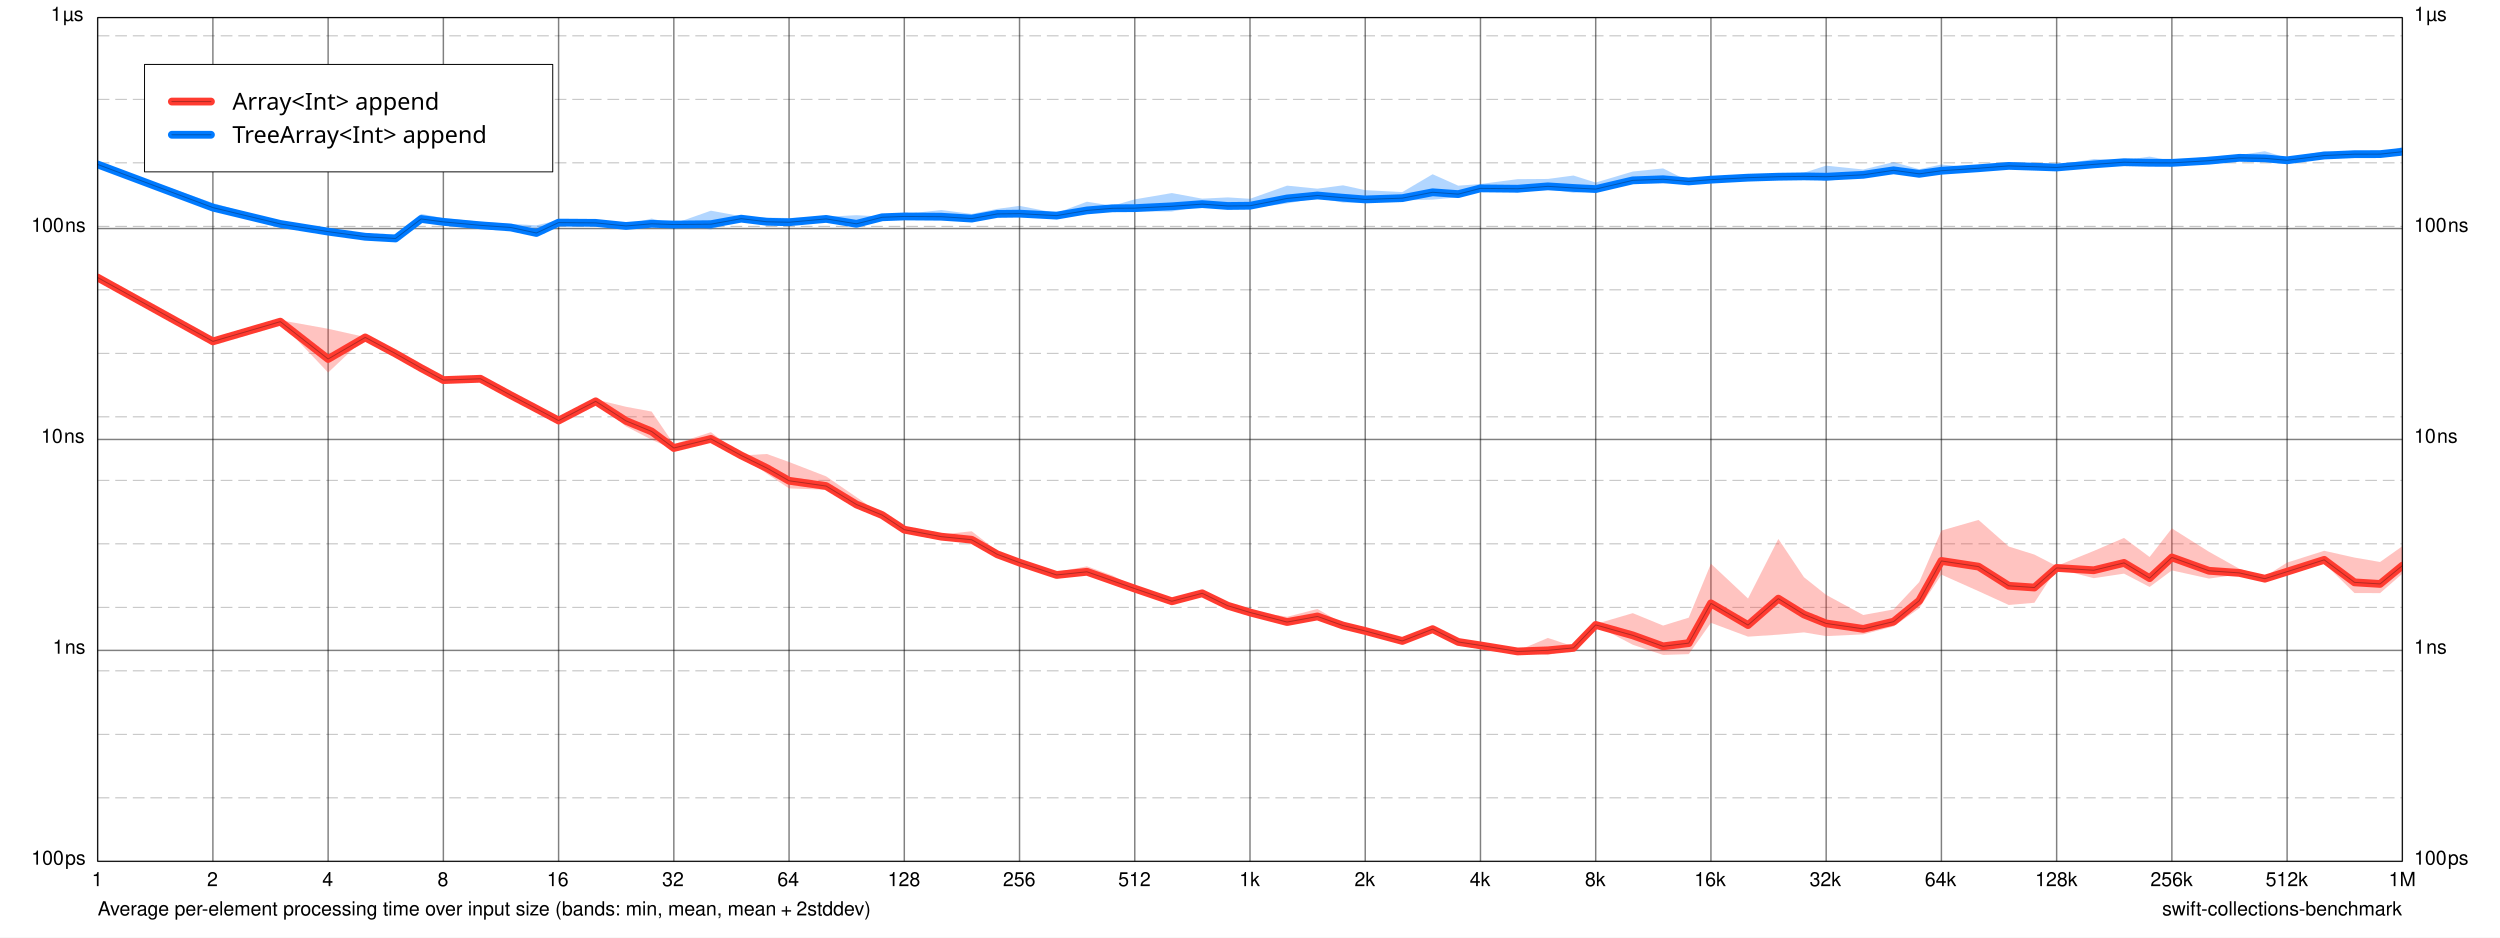
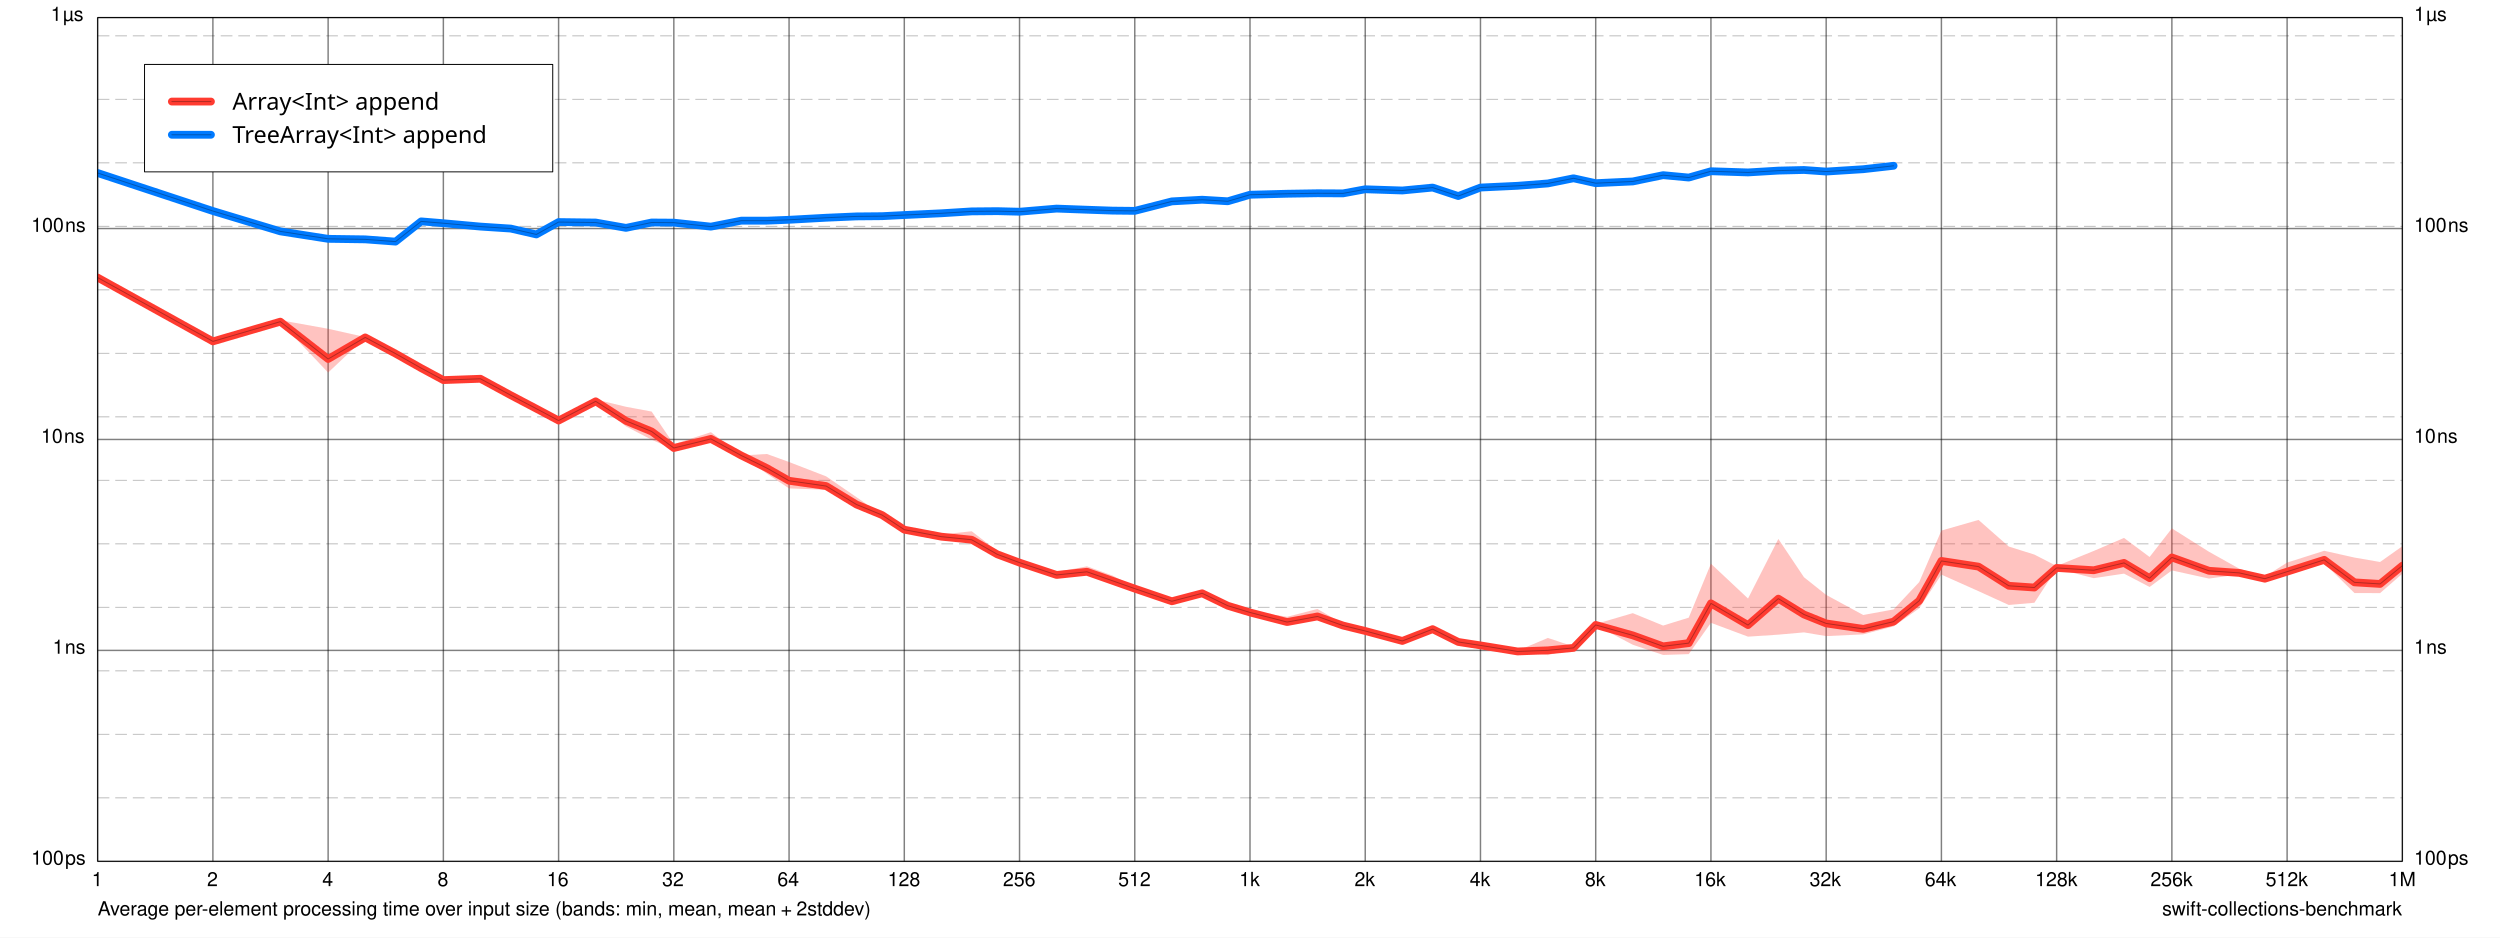
<svg xmlns="http://www.w3.org/2000/svg" xmlns:xlink="http://www.w3.org/1999/xlink" width="1280.0px" height="480.0px" viewBox="0.0 0.0 1280.0 480.0" version="1.1">
  <path d="M 0 0 L 0 480 L 1280 480 L 1280 0 z" fill="#FFFFFF" fill-opacity="1.0" stroke="none" />
  <text x="50" y="468.7" font-family="Helvetica" font-size="10" font-weight="normal" font-style="normal" fill="#000000" fill-opacity="1">Average per-element processing time over input size (bands: min, mean, mean + 2stddev)</text>
  <a xlink:href="https://github.com/apple/swift-collections-benchmark">
    <text x="1107" y="468.7" font-family="Helvetica" font-size="10" font-weight="normal" font-style="normal" fill="#000000" fill-opacity="1">swift-collections-benchmark</text>
  </a>
  <path d="M 50 9 L 50 441" fill="none" stroke-width="0.75" stroke="#000000" stroke-opacity="0.498" stroke-linecap="butt" stroke-linejoin="round" />
  <text x="47" y="453.7" font-family="Helvetica" font-size="10" font-weight="normal" font-style="normal" fill="#000000" fill-opacity="1">1</text>
  <path d="M 109 9 L 109 441" fill="none" stroke-width="0.75" stroke="#000000" stroke-opacity="0.498" stroke-linecap="butt" stroke-linejoin="round" />
  <text x="106" y="453.7" font-family="Helvetica" font-size="10" font-weight="normal" font-style="normal" fill="#000000" fill-opacity="1">2</text>
  <path d="M 168 9 L 168 441" fill="none" stroke-width="0.75" stroke="#000000" stroke-opacity="0.498" stroke-linecap="butt" stroke-linejoin="round" />
  <text x="165" y="453.7" font-family="Helvetica" font-size="10" font-weight="normal" font-style="normal" fill="#000000" fill-opacity="1">4</text>
  <path d="M 227 9 L 227 441" fill="none" stroke-width="0.75" stroke="#000000" stroke-opacity="0.498" stroke-linecap="butt" stroke-linejoin="round" />
  <text x="224" y="453.7" font-family="Helvetica" font-size="10" font-weight="normal" font-style="normal" fill="#000000" fill-opacity="1">8</text>
  <path d="M 286 9 L 286 441" fill="none" stroke-width="0.75" stroke="#000000" stroke-opacity="0.498" stroke-linecap="butt" stroke-linejoin="round" />
  <text x="280" y="453.7" font-family="Helvetica" font-size="10" font-weight="normal" font-style="normal" fill="#000000" fill-opacity="1">16</text>
  <path d="M 345 9 L 345 441" fill="none" stroke-width="0.75" stroke="#000000" stroke-opacity="0.498" stroke-linecap="butt" stroke-linejoin="round" />
  <text x="339" y="453.7" font-family="Helvetica" font-size="10" font-weight="normal" font-style="normal" fill="#000000" fill-opacity="1">32</text>
  <path d="M 404 9 L 404 441" fill="none" stroke-width="0.75" stroke="#000000" stroke-opacity="0.498" stroke-linecap="butt" stroke-linejoin="round" />
  <text x="398" y="453.7" font-family="Helvetica" font-size="10" font-weight="normal" font-style="normal" fill="#000000" fill-opacity="1">64</text>
  <path d="M 463 9 L 463 441" fill="none" stroke-width="0.75" stroke="#000000" stroke-opacity="0.498" stroke-linecap="butt" stroke-linejoin="round" />
  <text x="454.5" y="453.7" font-family="Helvetica" font-size="10" font-weight="normal" font-style="normal" fill="#000000" fill-opacity="1">128</text>
  <path d="M 522 9 L 522 441" fill="none" stroke-width="0.75" stroke="#000000" stroke-opacity="0.498" stroke-linecap="butt" stroke-linejoin="round" />
  <text x="513.5" y="453.7" font-family="Helvetica" font-size="10" font-weight="normal" font-style="normal" fill="#000000" fill-opacity="1">256</text>
  <path d="M 581 9 L 581 441" fill="none" stroke-width="0.75" stroke="#000000" stroke-opacity="0.498" stroke-linecap="butt" stroke-linejoin="round" />
  <text x="572.5" y="453.7" font-family="Helvetica" font-size="10" font-weight="normal" font-style="normal" fill="#000000" fill-opacity="1">512</text>
  <path d="M 640 9 L 640 441" fill="none" stroke-width="0.75" stroke="#000000" stroke-opacity="0.498" stroke-linecap="butt" stroke-linejoin="round" />
  <text x="634.5" y="453.7" font-family="Helvetica" font-size="10" font-weight="normal" font-style="normal" fill="#000000" fill-opacity="1">1k</text>
  <path d="M 699 9 L 699 441" fill="none" stroke-width="0.75" stroke="#000000" stroke-opacity="0.498" stroke-linecap="butt" stroke-linejoin="round" />
  <text x="693.5" y="453.7" font-family="Helvetica" font-size="10" font-weight="normal" font-style="normal" fill="#000000" fill-opacity="1">2k</text>
  <path d="M 758 9 L 758 441" fill="none" stroke-width="0.75" stroke="#000000" stroke-opacity="0.498" stroke-linecap="butt" stroke-linejoin="round" />
  <text x="752.5" y="453.7" font-family="Helvetica" font-size="10" font-weight="normal" font-style="normal" fill="#000000" fill-opacity="1">4k</text>
  <path d="M 817 9 L 817 441" fill="none" stroke-width="0.75" stroke="#000000" stroke-opacity="0.498" stroke-linecap="butt" stroke-linejoin="round" />
  <text x="811.5" y="453.7" font-family="Helvetica" font-size="10" font-weight="normal" font-style="normal" fill="#000000" fill-opacity="1">8k</text>
  <path d="M 876 9 L 876 441" fill="none" stroke-width="0.75" stroke="#000000" stroke-opacity="0.498" stroke-linecap="butt" stroke-linejoin="round" />
  <text x="867.5" y="453.7" font-family="Helvetica" font-size="10" font-weight="normal" font-style="normal" fill="#000000" fill-opacity="1">16k</text>
  <path d="M 935 9 L 935 441" fill="none" stroke-width="0.75" stroke="#000000" stroke-opacity="0.498" stroke-linecap="butt" stroke-linejoin="round" />
  <text x="926.5" y="453.7" font-family="Helvetica" font-size="10" font-weight="normal" font-style="normal" fill="#000000" fill-opacity="1">32k</text>
  <path d="M 994 9 L 994 441" fill="none" stroke-width="0.75" stroke="#000000" stroke-opacity="0.498" stroke-linecap="butt" stroke-linejoin="round" />
  <text x="985.5" y="453.7" font-family="Helvetica" font-size="10" font-weight="normal" font-style="normal" fill="#000000" fill-opacity="1">64k</text>
  <path d="M 1053 9 L 1053 441" fill="none" stroke-width="0.75" stroke="#000000" stroke-opacity="0.498" stroke-linecap="butt" stroke-linejoin="round" />
  <text x="1042" y="453.7" font-family="Helvetica" font-size="10" font-weight="normal" font-style="normal" fill="#000000" fill-opacity="1">128k</text>
  <path d="M 1112 9 L 1112 441" fill="none" stroke-width="0.75" stroke="#000000" stroke-opacity="0.498" stroke-linecap="butt" stroke-linejoin="round" />
  <text x="1101" y="453.7" font-family="Helvetica" font-size="10" font-weight="normal" font-style="normal" fill="#000000" fill-opacity="1">256k</text>
  <path d="M 1171 9 L 1171 441" fill="none" stroke-width="0.75" stroke="#000000" stroke-opacity="0.498" stroke-linecap="butt" stroke-linejoin="round" />
  <text x="1160" y="453.7" font-family="Helvetica" font-size="10" font-weight="normal" font-style="normal" fill="#000000" fill-opacity="1">512k</text>
  <path d="M 1230 9 L 1230 441" fill="none" stroke-width="0.75" stroke="#000000" stroke-opacity="0.498" stroke-linecap="butt" stroke-linejoin="round" />
  <text x="1223" y="453.7" font-family="Helvetica" font-size="10" font-weight="normal" font-style="normal" fill="#000000" fill-opacity="1">1M</text>
  <path d="M 50 441 L 1230 441" fill="none" stroke-width="0.75" stroke="#000000" stroke-opacity="0.498" stroke-linecap="butt" stroke-linejoin="round" />
  <text x="16" y="442.7" font-family="Helvetica" font-size="10" font-weight="normal" font-style="normal" fill="#000000" fill-opacity="1">100 ps</text>
  <text x="1236" y="442.7" font-family="Helvetica" font-size="10" font-weight="normal" font-style="normal" fill="#000000" fill-opacity="1">100 ps</text>
  <path d="M 50 333 L 1230 333" fill="none" stroke-width="0.75" stroke="#000000" stroke-opacity="0.498" stroke-linecap="butt" stroke-linejoin="round" />
  <text x="27" y="334.7" font-family="Helvetica" font-size="10" font-weight="normal" font-style="normal" fill="#000000" fill-opacity="1">1 ns</text>
  <text x="1236" y="334.7" font-family="Helvetica" font-size="10" font-weight="normal" font-style="normal" fill="#000000" fill-opacity="1">1 ns</text>
  <path d="M 50 225 L 1230 225" fill="none" stroke-width="0.75" stroke="#000000" stroke-opacity="0.498" stroke-linecap="butt" stroke-linejoin="round" />
  <text x="21" y="226.7" font-family="Helvetica" font-size="10" font-weight="normal" font-style="normal" fill="#000000" fill-opacity="1">10 ns</text>
  <text x="1236" y="226.7" font-family="Helvetica" font-size="10" font-weight="normal" font-style="normal" fill="#000000" fill-opacity="1">10 ns</text>
  <path d="M 50 117 L 1230 117" fill="none" stroke-width="0.75" stroke="#000000" stroke-opacity="0.498" stroke-linecap="butt" stroke-linejoin="round" />
  <text x="16" y="118.7" font-family="Helvetica" font-size="10" font-weight="normal" font-style="normal" fill="#000000" fill-opacity="1">100 ns</text>
  <text x="1236" y="118.7" font-family="Helvetica" font-size="10" font-weight="normal" font-style="normal" fill="#000000" fill-opacity="1">100 ns</text>
  <path d="M 50 9 L 1230 9" fill="none" stroke-width="0.75" stroke="#000000" stroke-opacity="0.498" stroke-linecap="butt" stroke-linejoin="round" />
  <text x="26" y="10.7" font-family="Helvetica" font-size="10" font-weight="normal" font-style="normal" fill="#000000" fill-opacity="1">1 µs</text>
  <text x="1236" y="10.7" font-family="Helvetica" font-size="10" font-weight="normal" font-style="normal" fill="#000000" fill-opacity="1">1 µs</text>
  <path d="M 50 408.49 L 1230 408.49" fill="none" stroke-width="0.5" stroke="#000000" stroke-opacity="0.259" stroke-linecap="butt" stroke-linejoin="round" stroke-dasharray="6 3" stroke-dashoffset="0" />
  <path d="M 50 375.98 L 1230 375.98" fill="none" stroke-width="0.5" stroke="#000000" stroke-opacity="0.259" stroke-linecap="butt" stroke-linejoin="round" stroke-dasharray="6 3" stroke-dashoffset="0" />
  <path d="M 50 343.47 L 1230 343.47" fill="none" stroke-width="0.5" stroke="#000000" stroke-opacity="0.259" stroke-linecap="butt" stroke-linejoin="round" stroke-dasharray="6 3" stroke-dashoffset="0" />
  <path d="M 50 310.96 L 1230 310.96" fill="none" stroke-width="0.5" stroke="#000000" stroke-opacity="0.259" stroke-linecap="butt" stroke-linejoin="round" stroke-dasharray="6 3" stroke-dashoffset="0" />
  <path d="M 50 278.44 L 1230 278.44" fill="none" stroke-width="0.5" stroke="#000000" stroke-opacity="0.259" stroke-linecap="butt" stroke-linejoin="round" stroke-dasharray="6 3" stroke-dashoffset="0" />
  <path d="M 50 245.93 L 1230 245.93" fill="none" stroke-width="0.5" stroke="#000000" stroke-opacity="0.259" stroke-linecap="butt" stroke-linejoin="round" stroke-dasharray="6 3" stroke-dashoffset="0" />
  <path d="M 50 213.42 L 1230 213.42" fill="none" stroke-width="0.5" stroke="#000000" stroke-opacity="0.259" stroke-linecap="butt" stroke-linejoin="round" stroke-dasharray="6 3" stroke-dashoffset="0" />
  <path d="M 50 180.91 L 1230 180.91" fill="none" stroke-width="0.5" stroke="#000000" stroke-opacity="0.259" stroke-linecap="butt" stroke-linejoin="round" stroke-dasharray="6 3" stroke-dashoffset="0" />
  <path d="M 50 148.4 L 1230 148.4" fill="none" stroke-width="0.5" stroke="#000000" stroke-opacity="0.259" stroke-linecap="butt" stroke-linejoin="round" stroke-dasharray="6 3" stroke-dashoffset="0" />
  <path d="M 50 115.89 L 1230 115.89" fill="none" stroke-width="0.5" stroke="#000000" stroke-opacity="0.259" stroke-linecap="butt" stroke-linejoin="round" stroke-dasharray="6 3" stroke-dashoffset="0" />
  <path d="M 50 83.376 L 1230 83.376" fill="none" stroke-width="0.5" stroke="#000000" stroke-opacity="0.259" stroke-linecap="butt" stroke-linejoin="round" stroke-dasharray="6 3" stroke-dashoffset="0" />
  <path d="M 50 50.865 L 1230 50.865" fill="none" stroke-width="0.5" stroke="#000000" stroke-opacity="0.259" stroke-linecap="butt" stroke-linejoin="round" stroke-dasharray="6 3" stroke-dashoffset="0" />
  <path d="M 50 18.354 L 1230 18.354" fill="none" stroke-width="0.5" stroke="#000000" stroke-opacity="0.259" stroke-linecap="butt" stroke-linejoin="round" stroke-dasharray="6 3" stroke-dashoffset="0" />
  <path d="M 74 33 L 74 88 L 283 88 L 283 33 z" fill="#FFFFFF" fill-opacity="1.0" stroke="none" />
  <clipPath id="clip-0">
    <path d="M 50 9 L 50 441 L 1230 441 L 1230 9 z" />
  </clipPath>
  <g clip-path="url(#clip-0)">
-     <path d="M 50 83.113L 109 103.94L 143.51 113.95L 168 117.74L 186.99 120.78L 202.51 119.95L 215.63 109.52L 227 111.68L 245.99 113.5L 261.51 114.63L 274.63 115.35L 286 112.77L 304.99 112.6L 320.51 115.17L 333.63 111.9L 345 114.57L 363.99 107.87L 379.51 110.72L 392.63 111.41L 404 111.62L 422.99 111L 438.51 110.17L 451.63 110.88L 463 109.57L 481.99 107.53L 497.51 109.53L 510.63 106.94L 522 105.4L 540.99 109.07L 556.51 103.28L 569.63 105.36L 581 102.07L 599.99 98.845L 615.51 101.72L 628.63 101.06L 640 101.78L 658.99 95.046L 674.51 96.606L 687.63 94.882L 699 97.354L 717.99 98.344L 733.51 89.207L 746.63 95.064L 758 94.207L 776.99 91.731L 792.51 91.622L 805.63 89.871L 817 93.469L 835.99 87.822L 851.51 86.233L 864.63 92.746L 876 91.675L 894.99 89.639L 910.51 89.993L 923.63 88.425L 935 84.81L 953.99 86.785L 969.51 83.006L 982.63 86.644L 994 84.236L 1013 85.954L 1028.5 84.771L 1041.6 84.451L 1053 84.468L 1072 81.422L 1087.5 82.078L 1100.6 80.172L 1112 82.277L 1131 80.162L 1146.5 79.384L 1159.6 77.425L 1171 80.893L 1190 77.431L 1205.5 78.475L 1218.6 78.877L 1230 75.203L 1230 78.601L 1218.6 78.92L 1205.5 79.102L 1190 80.425L 1171 82.496L 1159.6 82.439L 1146.5 81.324L 1131 83.039L 1112 83.792L 1100.6 84.511L 1087.5 83.409L 1072 85.16L 1053 86.216L 1041.6 85.677L 1028.5 84.988L 1013 86.202L 994 88.597L 982.63 89.867L 969.51 88.766L 953.99 90.497L 935 92.663L 923.63 90.983L 910.51 90.652L 894.99 91.444L 876 92.099L 864.63 92.939L 851.51 93.898L 835.99 94.053L 817 98.049L 805.63 98.709L 792.51 96.826L 776.99 98.507L 758 97.263L 746.63 101.02L 733.51 102.21L 717.99 102.6L 699 103.92L 687.63 103.71L 674.51 101.38L 658.99 104.16L 640 106.67L 628.63 107.11L 615.51 105.53L 599.99 108.29L 581 108.28L 569.63 107.11L 556.51 109.43L 540.99 110.88L 522 110.88L 510.63 110.46L 497.51 112.8L 481.99 112.24L 463 111.27L 451.63 111.38L 438.51 116.27L 422.99 112.47L 404 114.58L 392.63 114.33L 379.51 112.4L 363.99 117.5L 345 115.11L 333.63 115.58L 320.51 115.88L 304.99 114.66L 286 114.4L 274.63 120.77L 261.51 117.14L 245.99 116.03L 227 114.29L 215.63 113.07L 202.51 122.89L 186.99 121.38L 168 118.89L 143.51 114.9L 109 107.16L 50 84.587" fill="#007AFF" fill-opacity="0.302" stroke="none" />
+     <path d="M 50 88.571L 109 108.04L 143.51 118.46L 168 122.28L 186.99 122.55L 202.51 123.71L 215.63 113.35L 227 114.29L 245.99 116.01L 261.51 117.03L 274.63 120.03L 286 113.69L 304.99 113.94L 320.51 116.67L 333.63 113.92L 345 114L 363.99 116.04L 379.51 112.98L 392.63 112.98L 404 112.53L 422.99 111.48L 438.51 110.8L 451.63 110.68L 463 110.1L 481.99 109.2L 497.51 108.23L 510.63 108.11L 522 108.4L 540.99 106.8L 556.51 107.38L 569.63 107.84L 581 107.96L 599.99 103.11L 615.51 102.26L 628.63 103.05L 640 99.703L 658.99 99.196L 674.51 98.943L 687.63 99.01L 699 96.909L 717.99 97.531L 733.51 96.038L 746.63 100.38L 758 96.022L 776.99 95.127L 792.51 93.922L 805.63 91.282L 817 93.791L 835.99 92.902L 851.51 89.683L 864.63 90.906L 876 87.676L 894.99 88.283L 910.51 87.351L 923.63 87.029L 935 87.835L 953.99 86.633L 969.51 84.882L 969.51 84.882L 953.99 86.633L 935 87.835L 923.63 87.029L 910.51 87.351L 894.99 88.283L 876 87.676L 864.63 90.906L 851.51 89.683L 835.99 92.902L 817 93.791L 805.63 91.282L 792.51 93.922L 776.99 95.127L 758 96.022L 746.63 100.38L 733.51 96.038L 717.99 97.531L 699 96.909L 687.63 99.01L 674.51 98.943L 658.99 99.196L 640 99.703L 628.63 103.05L 615.51 102.26L 599.99 103.11L 581 107.96L 569.63 107.84L 556.51 107.38L 540.99 106.8L 522 108.4L 510.63 108.11L 497.51 108.23L 481.99 109.2L 463 110.1L 451.63 110.68L 438.51 110.8L 422.99 111.48L 404 112.53L 392.63 112.98L 379.51 112.98L 363.99 116.04L 345 114L 333.63 113.92L 320.51 116.67L 304.99 113.94L 286 113.69L 274.63 120.03L 261.51 117.03L 245.99 116.01L 227 114.29L 215.63 113.35L 202.51 123.71L 186.99 122.55L 168 122.28L 143.51 118.46L 109 108.04L 50 88.571" fill="#007AFF" fill-opacity="0.302" stroke="none" />
    <path d="M 50 140.72L 109 174.79L 143.51 163.93L 168 168.34L 186.99 172.58L 202.51 180.52L 215.63 188.48L 227 193.89L 245.99 193.79L 261.51 202.27L 274.63 208.98L 286 215.04L 304.99 204.53L 320.51 208.27L 333.63 210.72L 345 227.43L 363.99 221.27L 379.51 233.21L 392.63 232.43L 404 236.56L 422.99 243.9L 438.51 254.55L 451.63 263.66L 463 270.93L 481.99 273.65L 497.51 272L 510.63 282.15L 522 287.61L 540.99 292.85L 556.51 289.96L 569.63 294.7L 581 300.64L 599.99 306.11L 615.51 302.97L 628.63 309.76L 640 312.8L 658.99 315.8L 674.51 311.79L 687.63 319.37L 699 321.85L 717.99 326.99L 733.51 320.77L 746.63 328.42L 758 329.72L 776.99 333.18L 792.51 326.63L 805.63 330.99L 817 319.5L 835.99 313.93L 851.51 320.29L 864.63 316.24L 876 288.62L 894.99 306.44L 910.51 275.94L 923.63 295.54L 935 304.59L 953.99 314.88L 969.51 312.02L 982.63 298.04L 994 271.66L 1013 266.2L 1028.5 279.83L 1041.6 283.94L 1053 289.81L 1072 282.08L 1087.5 275.42L 1100.6 285.18L 1112 270.53L 1131 282.5L 1146.5 291.17L 1159.6 295.24L 1171 288.04L 1190 282L 1205.5 285.47L 1218.6 287.74L 1230 279.66L 1230 293.73L 1218.6 303.68L 1205.5 303.64L 1190 288.4L 1171 294.46L 1159.6 296.66L 1146.5 294.11L 1131 296.23L 1112 292.05L 1100.6 300.53L 1087.5 293.7L 1072 296.03L 1053 291.13L 1041.6 308.61L 1028.5 309.75L 1013 302.68L 994 294.2L 982.63 311.48L 969.51 320.71L 953.99 324.79L 935 325.68L 923.63 323.78L 910.51 324.94L 894.99 325.97L 876 318.88L 864.63 334.91L 851.51 335.34L 835.99 330.11L 817 320.12L 805.63 331.97L 792.51 335.43L 776.99 333.67L 758 330.69L 746.63 328.77L 733.51 322.62L 717.99 328.59L 699 323.49L 687.63 320.6L 674.51 317.05L 658.99 319.48L 640 313.86L 628.63 310.28L 615.51 304.06L 599.99 308.48L 581 301.64L 569.63 298.34L 556.51 293.77L 540.99 294.94L 522 288.23L 510.63 284.44L 497.51 277.99L 481.99 275.19L 463 271.29L 451.63 263.73L 438.51 259.71L 422.99 250.74L 404 250.07L 392.63 242.52L 379.51 233.21L 363.99 225.99L 345 230.09L 333.63 225.14L 320.51 218.33L 304.99 205.82L 286 215.42L 274.63 209.36L 261.51 202.39L 245.99 193.98L 227 194.87L 215.63 188.48L 202.51 181.25L 186.99 172.82L 168 190.76L 143.51 164.95L 109 174.79L 50 142.62" fill="#FF3B30" fill-opacity="0.302" stroke="none" />
-     <path d="M 50 84.198L 109 106.3L 143.51 114.65L 168 118.59L 186.99 121.22L 202.51 122.1L 215.63 112.11L 227 113.6L 245.99 115.36L 261.51 116.47L 274.63 119.29L 286 113.97L 304.99 114.11L 320.51 115.69L 333.63 114.59L 345 114.97L 363.99 114.78L 379.51 111.96L 392.63 113.55L 404 113.79L 422.99 112.08L 438.51 114.6L 451.63 111.25L 463 110.82L 481.99 110.96L 497.51 111.92L 510.63 109.52L 522 109.39L 540.99 110.4L 556.51 107.74L 569.63 106.64L 581 106.57L 599.99 105.63L 615.51 104.5L 628.63 105.46L 640 105.34L 658.99 101.6L 674.51 100.09L 687.63 101.24L 699 102.11L 717.99 101.45L 733.51 98.447L 746.63 99.393L 758 96.446L 776.99 96.64L 792.51 95.41L 805.63 96.235L 817 96.809L 835.99 92.344L 851.51 91.772L 864.63 92.889L 876 91.988L 894.99 90.966L 910.51 90.479L 923.63 90.301L 935 90.481L 953.99 89.499L 969.51 87.192L 982.63 89.003L 994 87.418L 1013 86.137L 1028.5 84.931L 1041.6 85.353L 1053 85.753L 1072 84.155L 1087.5 83.057L 1100.6 83.338L 1112 83.392L 1131 82.271L 1146.5 80.81L 1159.6 81.077L 1171 82.072L 1190 79.624L 1205.5 78.938L 1218.6 78.909L 1230 77.689" fill="none" stroke-width="4" stroke="#007AFF" stroke-opacity="1" stroke-linecap="round" stroke-linejoin="round" />
+     <path d="M 50 88.571L 109 108.04L 143.51 118.46L 168 122.28L 186.99 122.55L 202.51 123.71L 215.63 113.35L 227 114.29L 245.99 116.01L 261.51 117.03L 274.63 120.03L 286 113.69L 304.99 113.94L 320.51 116.67L 333.63 113.92L 345 114L 363.99 116.04L 379.51 112.98L 392.63 112.98L 404 112.53L 422.99 111.48L 438.51 110.8L 451.63 110.68L 463 110.1L 481.99 109.2L 497.51 108.23L 510.63 108.11L 522 108.4L 540.99 106.8L 556.51 107.38L 569.63 107.84L 581 107.96L 599.99 103.11L 615.51 102.26L 628.63 103.05L 640 99.703L 658.99 99.196L 674.51 98.943L 687.63 99.01L 699 96.909L 717.99 97.531L 733.51 96.038L 746.63 100.38L 758 96.022L 776.99 95.127L 792.51 93.922L 805.63 91.282L 817 93.791L 835.99 92.902L 851.51 89.683L 864.63 90.906L 876 87.676L 894.99 88.283L 910.51 87.351L 923.63 87.029L 935 87.835L 953.99 86.633L 969.51 84.882" fill="none" stroke-width="4" stroke="#007AFF" stroke-opacity="1" stroke-linecap="round" stroke-linejoin="round" />
    <path d="M 50 142.12L 109 174.79L 143.51 164.69L 168 183.8L 186.99 172.76L 202.51 181.06L 215.63 188.48L 227 194.61L 245.99 193.93L 261.51 202.36L 274.63 209.26L 286 215.32L 304.99 205.48L 320.51 215.49L 333.63 220.92L 345 229.38L 363.99 224.71L 379.51 233.21L 392.63 239.67L 404 246.15L 422.99 248.86L 438.51 258.31L 451.63 263.71L 463 271.2L 481.99 274.78L 497.51 276.35L 510.63 283.83L 522 288.06L 540.99 294.38L 556.51 292.75L 569.63 297.36L 581 301.38L 599.99 307.85L 615.51 303.77L 628.63 310.14L 640 313.58L 658.99 318.49L 674.51 315.62L 687.63 320.28L 699 323.06L 717.99 328.17L 733.51 322.13L 746.63 328.68L 758 330.44L 776.99 333.54L 792.51 332.97L 805.63 331.72L 817 319.96L 835.99 325.31L 851.51 330.92L 864.63 329.28L 876 308.92L 894.99 320.04L 910.51 306.51L 923.63 314.62L 935 319.19L 953.99 321.99L 969.51 318.28L 982.63 307.58L 994 287.2L 1013 290.11L 1028.5 299.92L 1041.6 300.82L 1053 290.78L 1072 291.97L 1087.5 288.2L 1100.6 296.01L 1112 285.41L 1131 292.24L 1146.5 293.32L 1159.6 296.29L 1171 292.7L 1190 286.64L 1205.5 298.17L 1218.6 298.97L 1230 289.63" fill="none" stroke-width="4" stroke="#FF3B30" stroke-opacity="1" stroke-linecap="round" stroke-linejoin="round" />
-     <path d="M 50 84.198L 109 106.3L 143.51 114.65L 168 118.59L 186.99 121.22L 202.51 122.1L 215.63 112.11L 227 113.6L 245.99 115.36L 261.51 116.47L 274.63 119.29L 286 113.97L 304.99 114.11L 320.51 115.69L 333.63 114.59L 345 114.97L 363.99 114.78L 379.51 111.96L 392.63 113.55L 404 113.79L 422.99 112.08L 438.51 114.6L 451.63 111.25L 463 110.82L 481.99 110.96L 497.51 111.92L 510.63 109.52L 522 109.39L 540.99 110.4L 556.51 107.74L 569.63 106.64L 581 106.57L 599.99 105.63L 615.51 104.5L 628.63 105.46L 640 105.34L 658.99 101.6L 674.51 100.09L 687.63 101.24L 699 102.11L 717.99 101.45L 733.51 98.447L 746.63 99.393L 758 96.446L 776.99 96.64L 792.51 95.41L 805.63 96.235L 817 96.809L 835.99 92.344L 851.51 91.772L 864.63 92.889L 876 91.988L 894.99 90.966L 910.51 90.479L 923.63 90.301L 935 90.481L 953.99 89.499L 969.51 87.192L 982.63 89.003L 994 87.418L 1013 86.137L 1028.5 84.931L 1041.6 85.353L 1053 85.753L 1072 84.155L 1087.5 83.057L 1100.6 83.338L 1112 83.392L 1131 82.271L 1146.5 80.81L 1159.6 81.077L 1171 82.072L 1190 79.624L 1205.5 78.938L 1218.6 78.909L 1230 77.689" fill="none" stroke-width="0.5" stroke="#000000" stroke-opacity="0.302" stroke-linecap="round" stroke-linejoin="round" />
+     <path d="M 50 88.571L 109 108.04L 143.51 118.46L 168 122.28L 186.99 122.55L 202.51 123.71L 215.63 113.35L 227 114.29L 245.99 116.01L 261.51 117.03L 274.63 120.03L 286 113.69L 304.99 113.94L 320.51 116.67L 333.63 113.92L 345 114L 363.99 116.04L 379.51 112.98L 392.63 112.98L 404 112.53L 422.99 111.48L 438.51 110.8L 451.63 110.68L 463 110.1L 481.99 109.2L 497.51 108.23L 510.63 108.11L 522 108.4L 540.99 106.8L 556.51 107.38L 569.63 107.84L 581 107.96L 599.99 103.11L 615.51 102.26L 628.63 103.05L 640 99.703L 658.99 99.196L 674.51 98.943L 687.63 99.01L 699 96.909L 717.99 97.531L 733.51 96.038L 746.63 100.38L 758 96.022L 776.99 95.127L 792.51 93.922L 805.63 91.282L 817 93.791L 835.99 92.902L 851.51 89.683L 864.63 90.906L 876 87.676L 894.99 88.283L 910.51 87.351L 923.63 87.029L 935 87.835L 953.99 86.633L 969.51 84.882" fill="none" stroke-width="0.5" stroke="#000000" stroke-opacity="0.302" stroke-linecap="round" stroke-linejoin="round" />
    <path d="M 50 142.12L 109 174.79L 143.51 164.69L 168 183.8L 186.99 172.76L 202.51 181.06L 215.63 188.48L 227 194.61L 245.99 193.93L 261.51 202.36L 274.63 209.26L 286 215.32L 304.99 205.48L 320.51 215.49L 333.63 220.92L 345 229.38L 363.99 224.71L 379.51 233.21L 392.63 239.67L 404 246.15L 422.99 248.86L 438.51 258.31L 451.63 263.71L 463 271.2L 481.99 274.78L 497.51 276.35L 510.63 283.83L 522 288.06L 540.99 294.38L 556.51 292.75L 569.63 297.36L 581 301.38L 599.99 307.85L 615.51 303.77L 628.63 310.14L 640 313.58L 658.99 318.49L 674.51 315.62L 687.63 320.28L 699 323.06L 717.99 328.17L 733.51 322.13L 746.63 328.68L 758 330.44L 776.99 333.54L 792.51 332.97L 805.63 331.72L 817 319.96L 835.99 325.31L 851.51 330.92L 864.63 329.28L 876 308.92L 894.99 320.04L 910.51 306.51L 923.63 314.62L 935 319.19L 953.99 321.99L 969.51 318.28L 982.63 307.58L 994 287.2L 1013 290.11L 1028.5 299.92L 1041.6 300.82L 1053 290.78L 1072 291.97L 1087.5 288.2L 1100.6 296.01L 1112 285.41L 1131 292.24L 1146.5 293.32L 1159.6 296.29L 1171 292.7L 1190 286.64L 1205.5 298.17L 1218.6 298.97L 1230 289.63" fill="none" stroke-width="0.5" stroke="#000000" stroke-opacity="0.302" stroke-linecap="round" stroke-linejoin="round" />
  </g>
  <path d="M 74 33 L 74 88 L 283 88 L 283 33 z" fill="#FFFFFF" fill-opacity="0.702" stroke-width="0.5" stroke="#000000" stroke-opacity="1" stroke-linecap="round" stroke-linejoin="round" />
  <path d="M 88 52 L 108 52" fill="none" stroke-width="4" stroke="#FF3B30" stroke-opacity="1" stroke-linecap="round" stroke-linejoin="round" />
  <path d="M 88 52 L 108 52" fill="none" stroke-width="0.5" stroke="#000000" stroke-opacity="0.302" stroke-linecap="round" stroke-linejoin="round" />
  <text x="119" y="56.17" font-family="Menlo" font-size="12" font-weight="normal" font-style="normal" fill="#000000" fill-opacity="1">Array&lt;Int&gt; append</text>
  <path d="M 88 69 L 108 69" fill="none" stroke-width="4" stroke="#007AFF" stroke-opacity="1" stroke-linecap="round" stroke-linejoin="round" />
  <path d="M 88 69 L 108 69" fill="none" stroke-width="0.5" stroke="#000000" stroke-opacity="0.302" stroke-linecap="round" stroke-linejoin="round" />
  <text x="119" y="73.17" font-family="Menlo" font-size="12" font-weight="normal" font-style="normal" fill="#000000" fill-opacity="1">TreeArray&lt;Int&gt; append</text>
  <path d="M 50 9 L 50 441 L 1230 441 L 1230 9 z" fill="none" stroke-width="0.5" stroke="#000000" stroke-opacity="1" stroke-linecap="round" stroke-linejoin="round" />
</svg>
